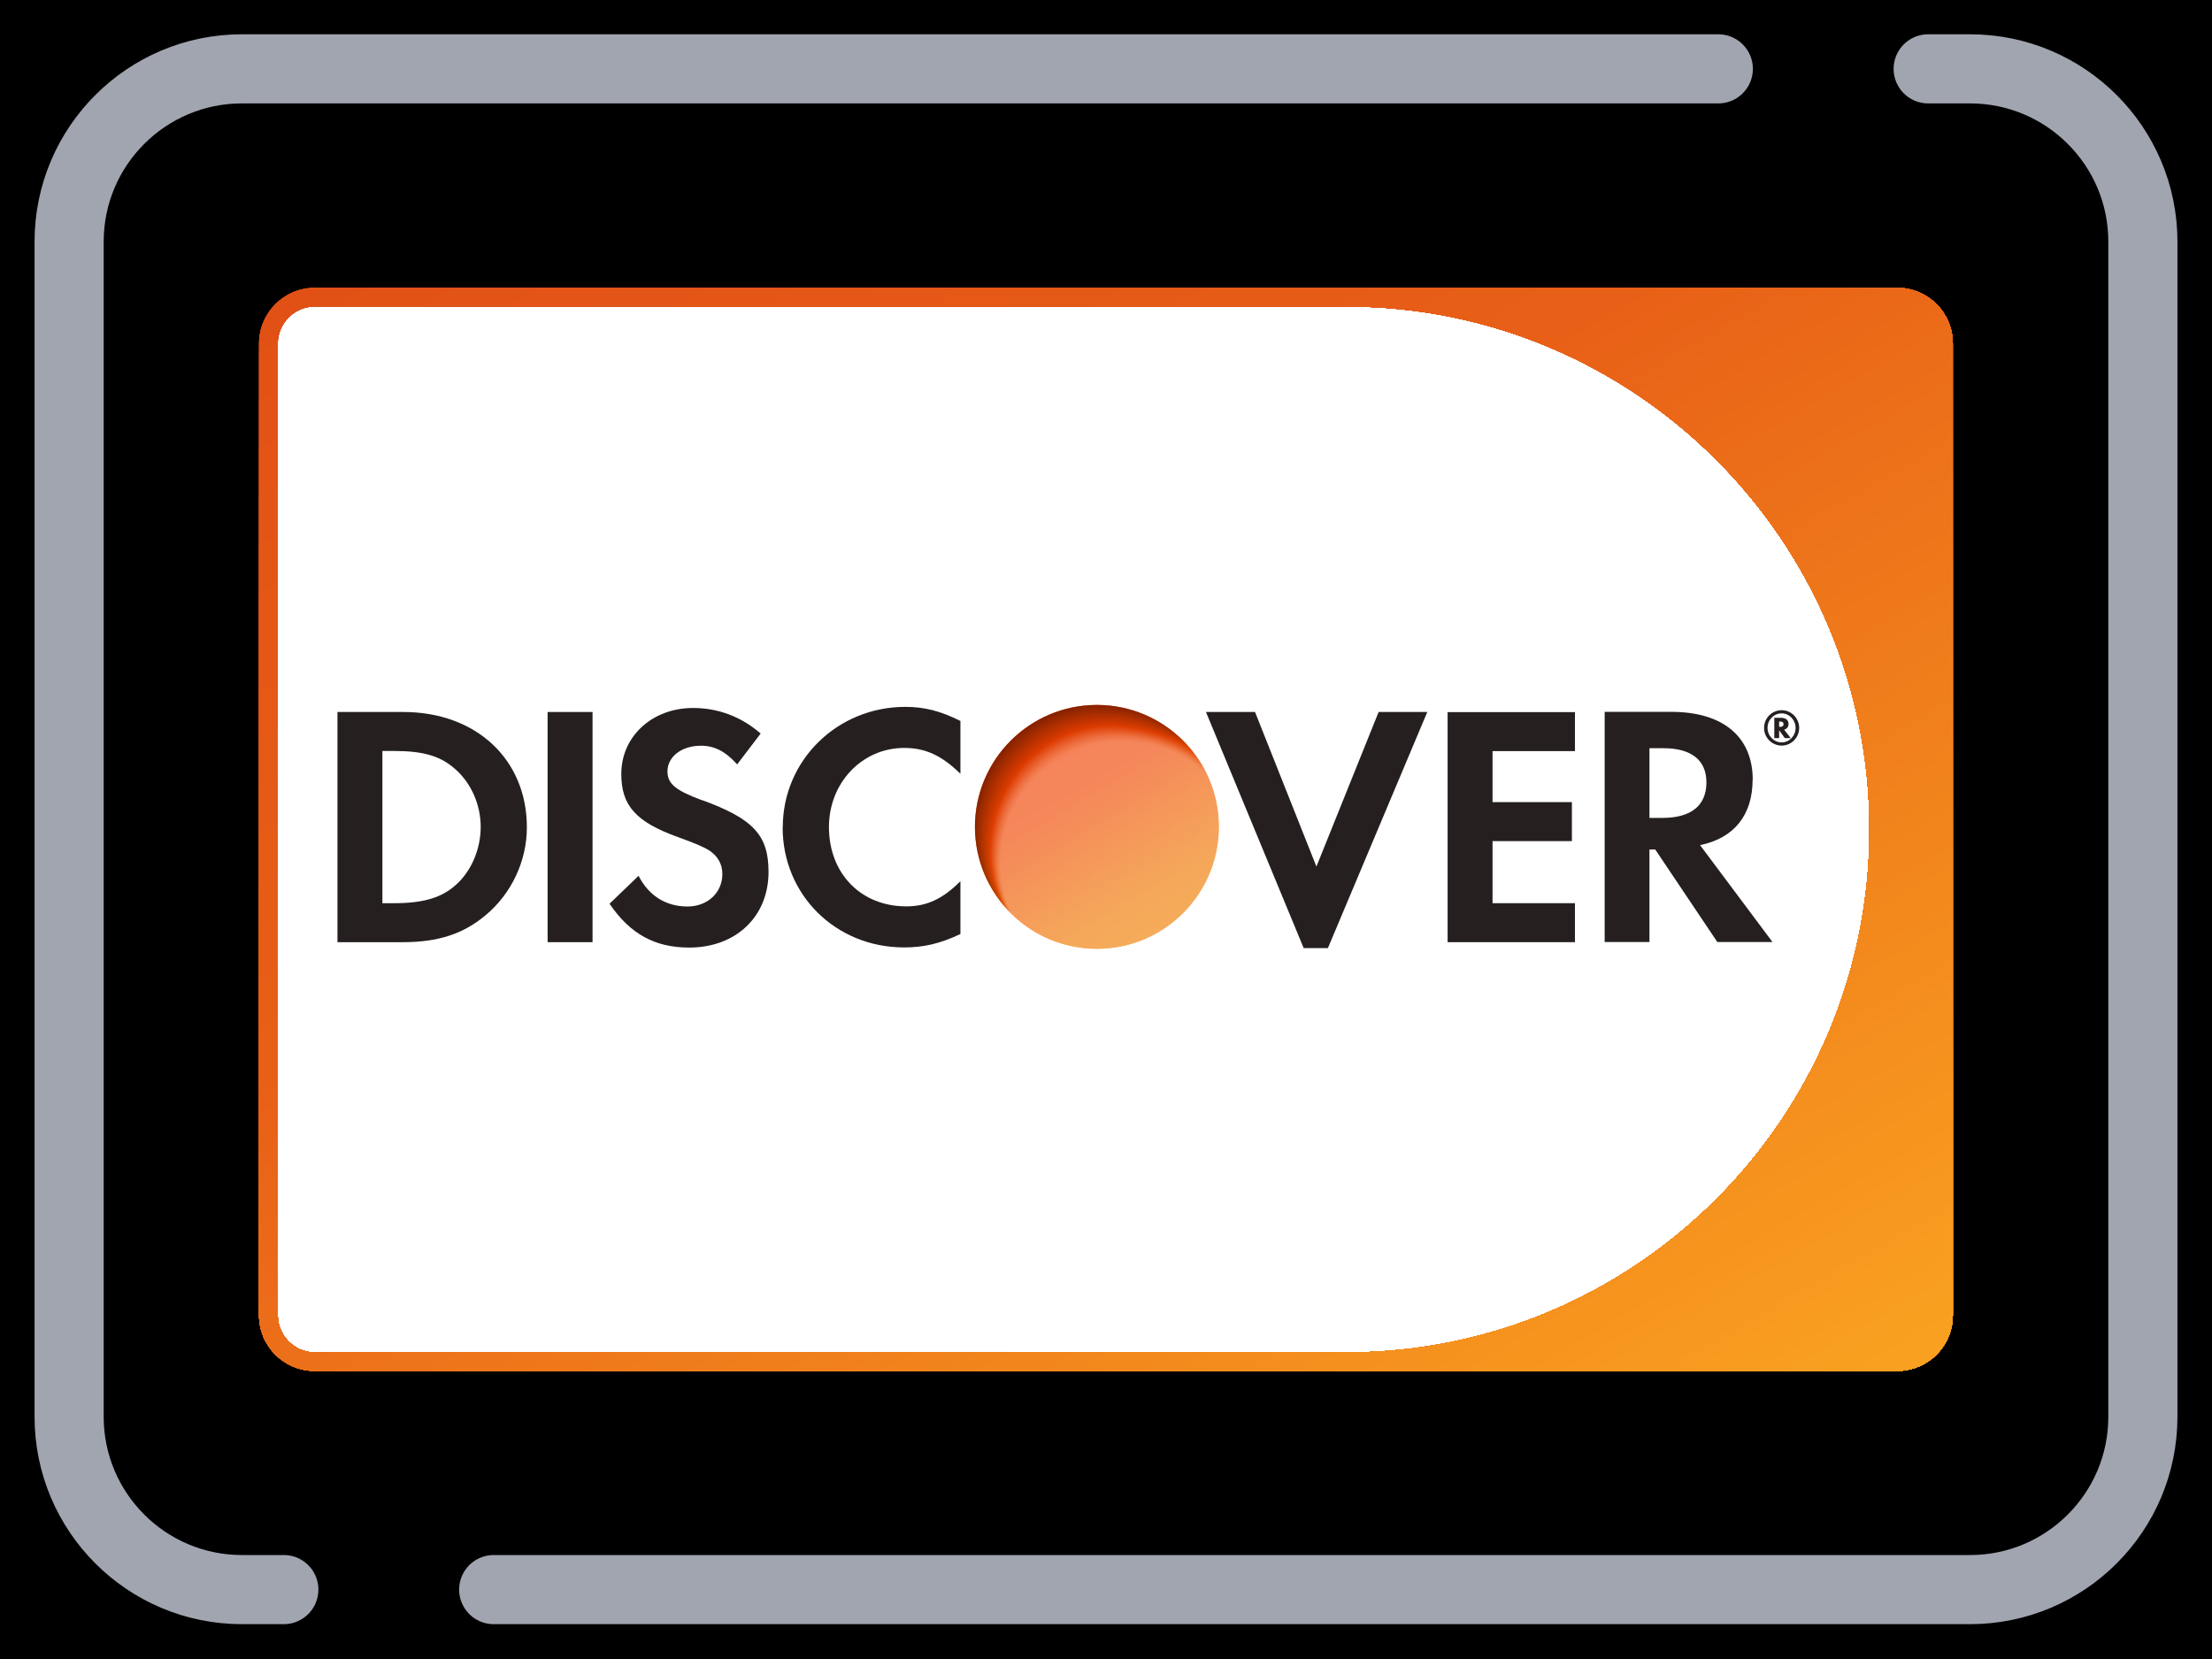
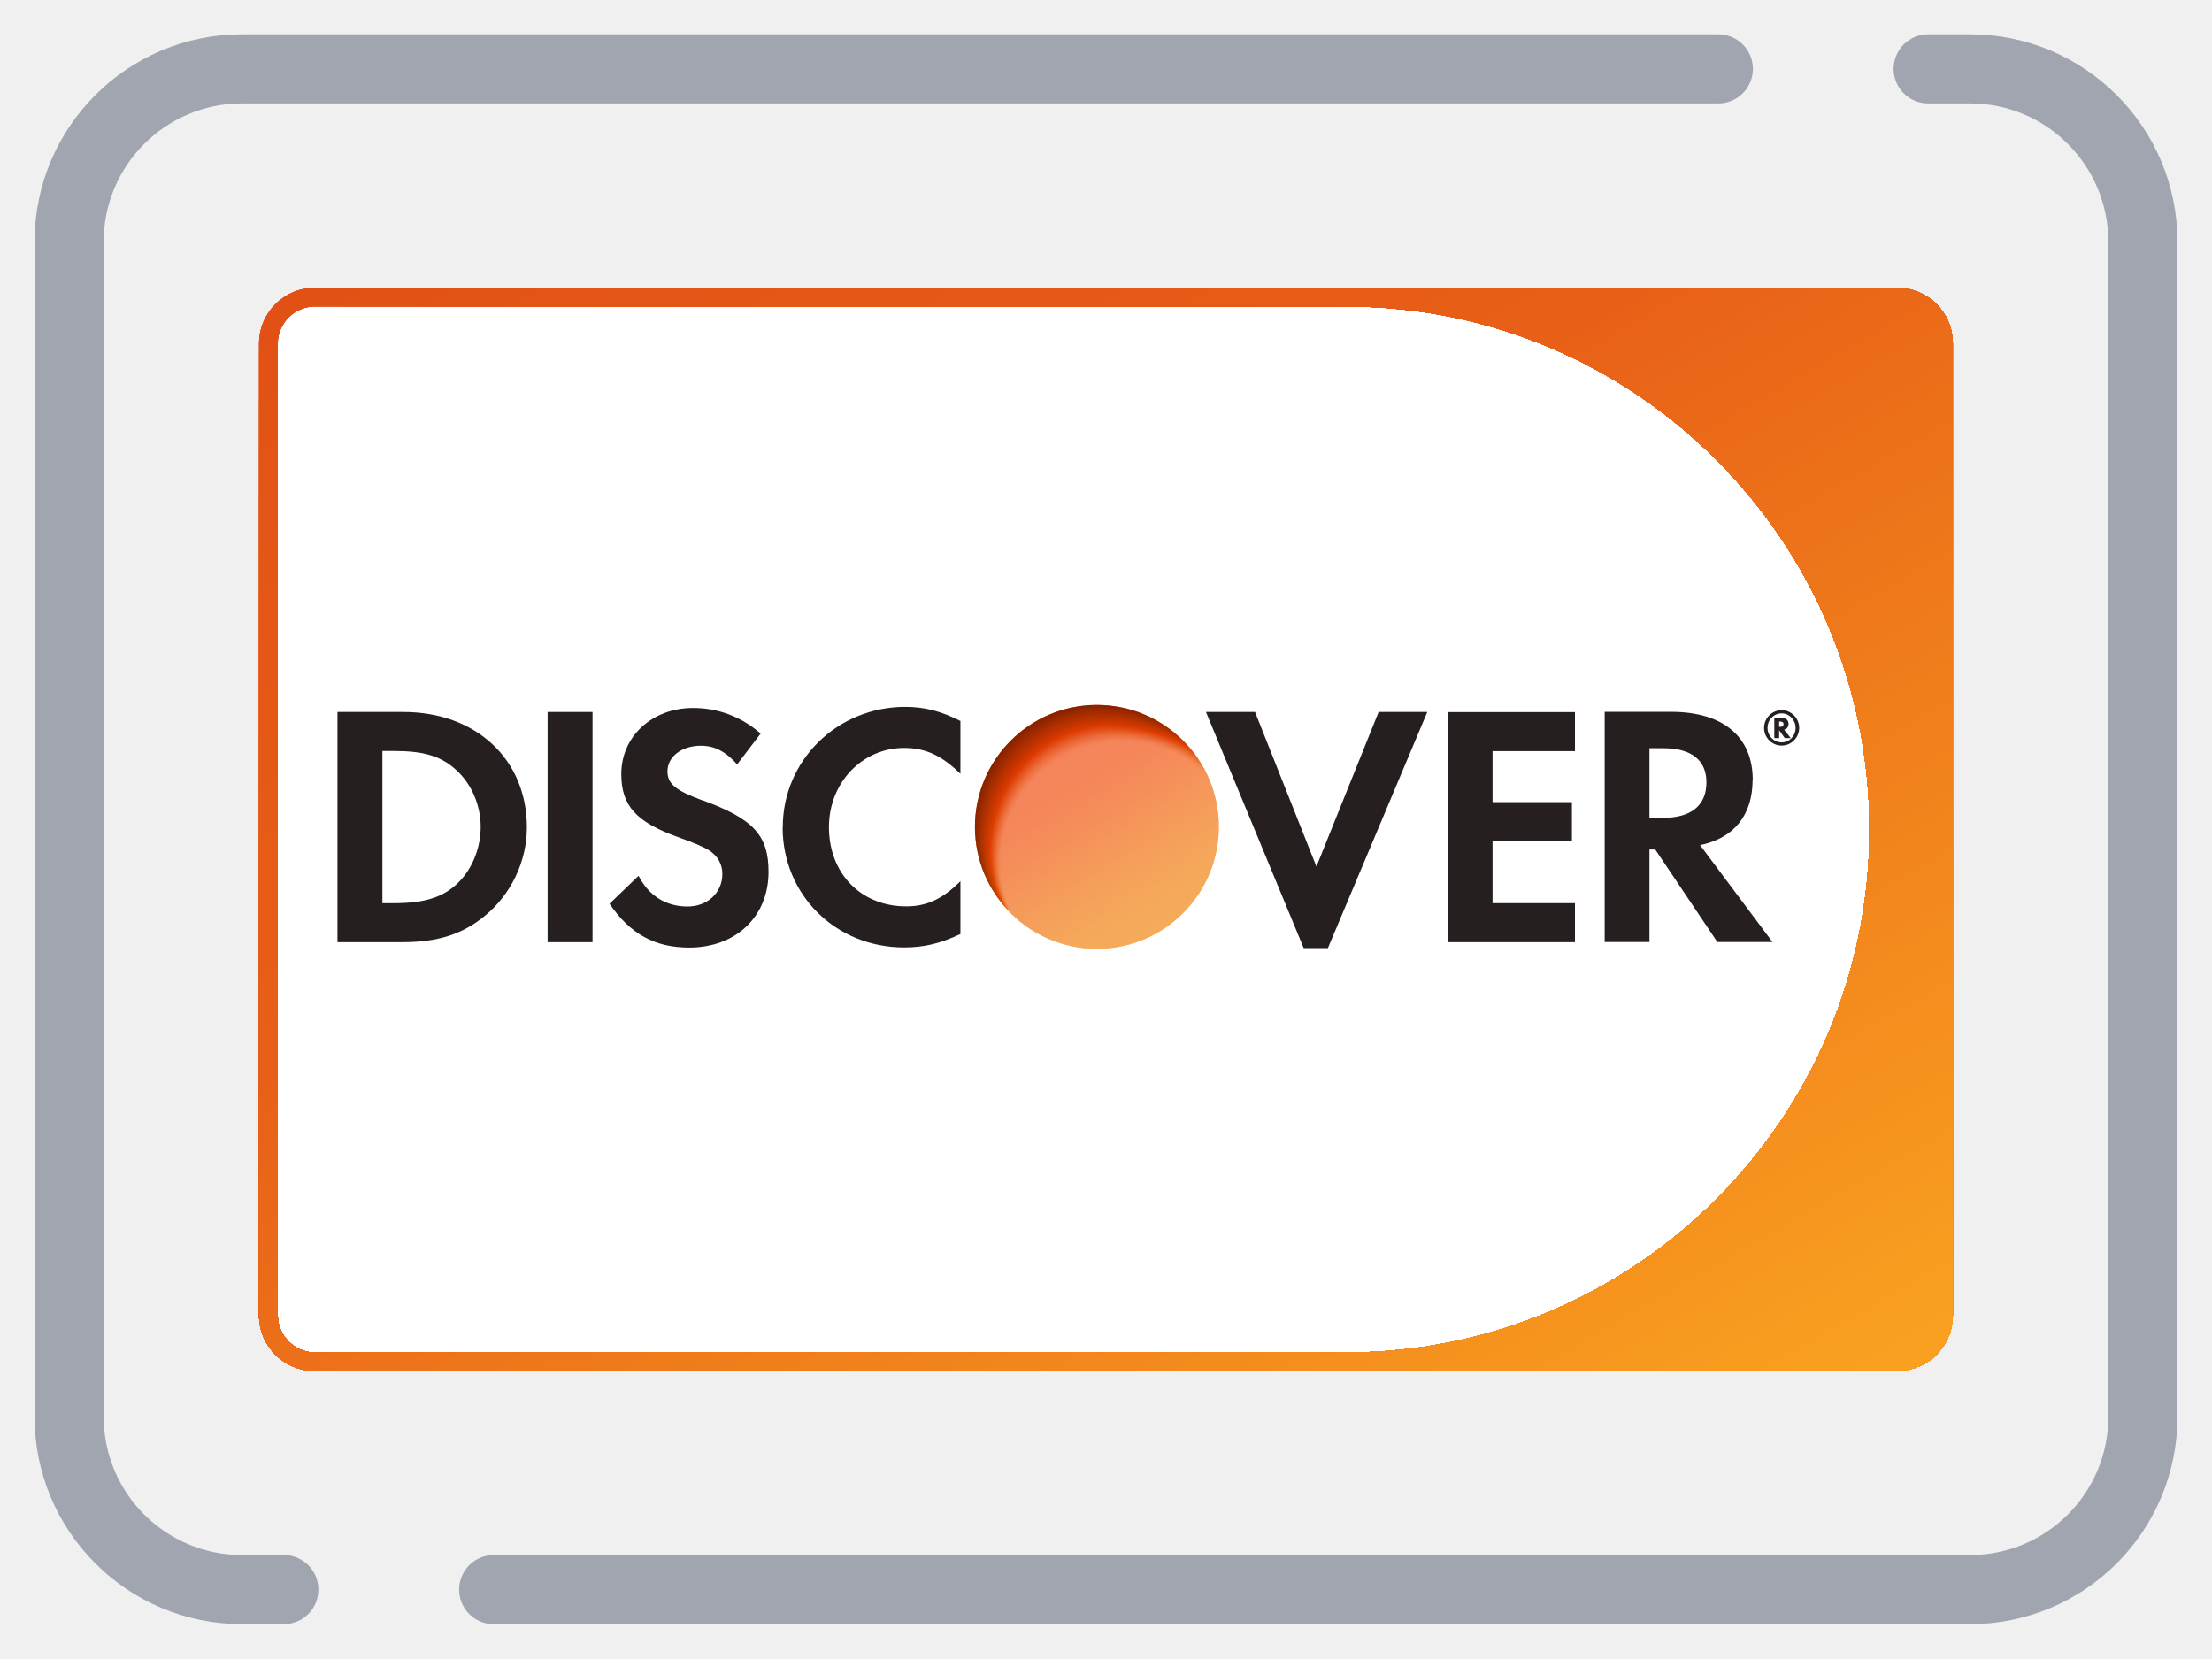
<svg xmlns="http://www.w3.org/2000/svg" viewBox="0 0 16 12">
  <linearGradient id="a" gradientUnits="userSpaceOnUse" x1="8.386" x2="7.775" y1="6.687" y2="5.731">
    <stop offset="0" stop-color="#ff9200" />
    <stop offset=".21" stop-color="#ff8d00" />
    <stop offset=".447" stop-color="#ff7f00" />
    <stop offset=".62" stop-color="#ff7100" />
    <stop offset=".82" stop-color="#ff5e00" />
    <stop offset="1" stop-color="#ff5200" />
  </linearGradient>
  <linearGradient id="b" gradientUnits="userSpaceOnUse" x1="8.289" x2="7.397" y1="6.674" y2="4.93">
    <stop offset="0" stop-color="#ff7100" stop-opacity="0" />
    <stop offset=".026" stop-color="#ff6d00" stop-opacity=".033" />
    <stop offset=".21" stop-color="#ff5900" stop-opacity=".246" />
    <stop offset=".389" stop-color="#ff4800" stop-opacity=".423" />
    <stop offset=".559" stop-color="#ff3b00" stop-opacity=".561" />
    <stop offset=".719" stop-color="#ff3200" stop-opacity=".66" />
    <stop offset=".864" stop-color="#ff2c00" stop-opacity=".719" />
    <stop offset=".982" stop-color="#ff2b00" stop-opacity=".74" />
  </linearGradient>
  <clipPath id="c">
    <path d="m8.816 5.981c0 .487-.395.882-.882.882-.487 0-.882-.395-.882-.882 0-.487.395-.882.882-.882.487 0 .882.395.882.882z" />
  </clipPath>
  <clipPath id="d">
    <path d="m13.722 2.082h-11.445c-.223 0-.403.181-.403.403v7.028c0 .223.181.403.403.403h11.445c.223 0 .403-.181.403-.403v-7.028c0-.223-.181-.403-.403-.403zm-.199 3.918c0 2.089-1.694 3.783-3.783 3.783h-7.462c-.148 0-.269-.121-.269-.269v-7.028c0-.148.121-.269.269-.269h7.462c2.089 0 3.783 1.694 3.783 3.783z" />
  </clipPath>
  <clipPath id="e">
    <circle cx="8.005" cy="6" r="7.268" />
  </clipPath>
-   <path d="m-8-10h32v32h-32z" />
  <path d="m1.75 1.752h12.5v8.5h-12.5z" fill="none" />
  <path d="m12.429.498h-10.679c-.69 0-1.25.56-1.25 1.25v8.5c0 .69.56 1.25 1.25 1.25h.303" fill="none" stroke="#a1a5b0" stroke-linecap="round" stroke-linejoin="round" stroke-width=".5" />
  <path d="m13.947.498h.303c.69 0 1.25.56 1.25 1.25v8.5c0 .69-.56 1.25-1.25 1.25h-10.679" fill="none" stroke="#a1a5b0" stroke-linecap="round" stroke-linejoin="round" stroke-width=".5" />
  <path d="m2.009 2.486v7.028c0 .148.121.269.269.269h7.462c2.089 0 3.783-1.694 3.783-3.783 0-2.089-1.694-3.783-3.783-3.783h-7.462c-.148 0-.269.121-.269.269z" fill="#fff" />
  <g fill="#261f20">
    <path d="m2.918 5.15h-.477v1.665h.474c.252 0 .434-.059.594-.192.19-.157.302-.394.302-.639 0-.491-.367-.834-.894-.834zm.379 1.251c-.102.092-.235.132-.444.132h-.087v-1.101h.087c.21 0 .337.037.444.135.112.1.18.255.18.414 0 .16-.067.32-.18.42z" />
    <path d="m3.961 5.15h.325v1.665h-.325z" />
    <path d="m5.08 5.789c-.195-.072-.252-.12-.252-.21 0-.105.102-.185.242-.185.097 0 .177.04.262.135l.17-.223c-.14-.122-.307-.185-.489-.185-.295 0-.519.205-.519.477 0 .229.105.347.41.457.127.045.192.075.224.095.065.042.097.102.097.172 0 .135-.107.235-.252.235-.155 0-.28-.077-.354-.222l-.21.202c.15.22.329.317.576.317.338 0 .574-.224.574-.547 0-.265-.109-.384-.479-.519z" />
    <path d="m5.661 5.984c0 .489.384.869.879.869.14 0 .259-.027.407-.097v-.382c-.13.13-.245.182-.392.182-.327 0-.559-.237-.559-.574 0-.32.24-.572.544-.572.155 0 .272.055.407.187v-.382c-.143-.072-.26-.102-.399-.102-.492 0-.886.387-.886.871z" />
    <path d="m9.522 6.268-.444-1.118h-.355l.707 1.708h.175l.719-1.708h-.352z" />
    <path d="m10.471 6.815h.921v-.282h-.596v-.449h.574v-.282h-.574v-.369h.596v-.282h-.921z" />
    <path d="m12.678 5.641c0-.312-.215-.492-.589-.492h-.482v1.665h.324v-.669h.042l.449.669h.399l-.524-.701c.245-.05.38-.217.38-.472zm-.652.275h-.095v-.504h.1c.202 0 .312.085.312.247 0 .167-.11.257-.317.257z" />
    <path d="m12.937 5.237c0-.029-.02-.045-.056-.045h-.047v.147h.035v-.057l.041.057h.043l-.048-.061c.021-.006.032-.021.032-.041zm-.062.02h-.006v-.038h.006c.017 0 .026.006.026.019 0 .013-.009.02-.027.02z" />
    <path d="m12.888 5.137c-.071 0-.128.057-.128.128 0 .071.057.128.128.128.069 0 .126-.058.126-.128 0-.07-.057-.128-.126-.128zm-.001.233c-.056 0-.102-.047-.102-.105 0-.058.045-.105.102-.105.056 0 .101.048.101.105 0 .058-.045.105-.101.105z" />
  </g>
  <path d="m8.816 5.981c0 .487-.395.882-.882.882s-.882-.395-.882-.882c0-.487.395-.882.882-.882s.882.395.882.882z" fill="url(#a)" />
  <path d="m8.816 5.981c0 .487-.395.882-.882.882s-.882-.395-.882-.882c0-.487.395-.882.882-.882s.882.395.882.882z" fill="url(#b)" opacity=".65" />
  <g clip-path="url(#c)" opacity=".5">
-     <path d="m7.944 5.094c.496.001.902.397.902.893 0 .496-.406.903-.902.903-.496 0-.899-.402-.898-.898.001-.497.403-.899.898-.898z" fill="#0c0300" />
-     <path d="m7.95 5.105c.495.002.904.391.904.887 0 .496-.409.908-.904.908-.496 0-.899-.402-.897-.897.002-.497.404-.899.897-.897z" fill="#170600" />
-     <path d="m7.957 5.115c.495.003.907.386.907.881 0 .495-.412.912-.907.912-.495 0-.899-.401-.896-.896.003-.497.405-.899.896-.896z" fill="#230a00" />
-     <path d="m7.964 5.125c.494.004.91.38.91.874 0 .494-.415.916-.91.916-.494 0-.899-.401-.895-.895.004-.497.406-.899.895-.895z" fill="#2f0d00" />
-     <path d="m7.97 5.135c.494.005.912.374.912.868 0 .494-.418.92-.912.92-.494 0-.899-.4-.894-.894.005-.497.407-.899.894-.894z" fill="#3a1000" />
-     <path d="m7.977 5.145c.493.006.915.369.915.862 0 .493-.422.924-.915.924-.493 0-.898-.4-.893-.893.006-.497.408-.899.893-.893z" fill="#461300" />
-     <path d="m7.983 5.156c.492.007.917.363.917.855 0 .492-.425.928-.917.928-.493 0-.898-.399-.892-.892.007-.497.409-.899.892-.892z" fill="#521600" />
-     <path d="m7.99 5.166c.492.008.92.357.92.849 0 .492-.428.932-.92.932-.492 0-.898-.399-.891-.891.008-.498.41-.899.891-.891z" fill="#5e1a00" />
-     <path d="m7.997 5.176c.491.009.922.352.922.843s-.431.936-.922.936c-.491 0-.898-.398-.89-.889.009-.498.41-.899.89-.889z" fill="#691d00" />
-     <path d="m8.003 5.186c.49.011.925.346.925.837s-.434.94-.925.94c-.491 0-.898-.398-.888-.888.009-.498.411-.898.888-.888z" fill="#752000" />
-     <path d="m8.01 5.196c.49.012.927.34.927.83s-.437.944-.927.944-.898-.397-.887-.887c.01-.498.412-.898.887-.887z" fill="#812300" />
-     <path d="m8.016 5.207c.489.013.93.335.93.824s-.44.948-.93.948-.897-.397-.886-.886c.011-.498.413-.898.886-.886z" fill="#8c2600" />
-     <path d="m8.023 5.217c.489.014.932.329.932.818s-.444.952-.932.952-.897-.396-.885-.885c.012-.498.414-.898.885-.885z" fill="#982900" />
-     <path d="m8.03 5.227c.488.015.935.323.935.811s-.447.957-.935.957-.897-.396-.884-.884c.013-.498.415-.898.884-.884z" fill="#a42d00" />
-     <path d="m8.036 5.237c.487.016.938.318.938.805s-.45.961-.938.961c-.488 0-.897-.395-.883-.883.014-.498.416-.898.883-.883z" fill="#af3000" />
+     <path d="m7.944 5.094c.496.001.902.397.902.893 0 .495-.404.901-.898.903-.021 0-.043-.001-.064-.002-.467-.031-.838-.419-.838-.894-0-.013 0-.026.001-.038.02-.48.415-.863.898-.862z" fill="#0c0300" />
+     <path d="m7.95 5.105c.495.002.904.391.904.887 0 .493-.404.903-.897.907-.021 0-.043-0-.064-.002-.468-.029-.84-.416-.841-.891-0-.013 0-.026.001-.038.02-.481.415-.865.897-.863z" fill="#170600" />
+     <path d="m7.957 5.115c.495.003.907.386.907.881 0 .491-.405.904-.896.911-.021 0-.043-0-.064-.001-.468-.027-.843-.413-.844-.887-0-.013 0-.026.001-.038.019-.482.415-.868.895-.865z" fill="#230a00" />
+     <path d="m7.964 5.125c.494.004.91.38.91.874 0 .489-.406.906-.894.915-.021 0-.042 0-.063-.001-.469-.025-.845-.41-.847-.884-0-.013 0-.025.001-.038.019-.484.415-.87.894-.866z" fill="#2f0d00" />
+     <path d="m7.97 5.135c.494.005.912.374.912.868 0 .487-.407.907-.893.919-.021.001-.042 0-.063-.001-.469-.023-.848-.407-.85-.881-0-.013 0-.025.001-.038.019-.485.415-.872.893-.867z" fill="#3a1000" />
+     <path d="m7.977 5.145c.493.006.915.369.915.862 0 .485-.408.909-.892.923-.021.001-.042 0-.063-0-.47-.021-.851-.404-.853-.878-0-.013 0-.025.001-.038.018-.486.415-.875.892-.869z" fill="#461300" />
+     <path d="m7.983 5.156c.492.007.917.363.917.855 0 .484-.408.91-.89.927-.021.001-.042.001-.063-0-.47-.018-.853-.401-.856-.874-0-.013 0-.025.001-.038.018-.487.415-.877.891-.87z" fill="#521600" />
+     <path d="m7.99 5.166c.492.008.92.357.92.849 0 .482-.409.912-.889.931-.021.001-.042.001-.063 0-.471-.016-.856-.399-.859-.871-0-.013 0-.025.001-.038.018-.489.416-.879.89-.871z" fill="#5e1a00" />
+     <path d="m7.997 5.176c.491.009.922.352.922.843 0 .48-.41.913-.888.935-.021.001-.042.001-.063 0-.471-.014-.858-.396-.862-.868-0-.013 0-.025.001-.038.017-.49.416-.882.889-.873z" fill="#691d00" />
+     <path d="m8.003 5.186c.49.011.925.346.925.837 0 .478-.411.915-.886.939-.021.001-.042.001-.062.001-.472-.012-.861-.393-.865-.864-0-.013 0-.025.001-.038.017-.491.416-.884.888-.874z" fill="#752000" />
+     <path d="m8.01 5.196c.49.012.927.34.927.83 0 .476-.412.917-.885.943-.021.001-.041.001-.062.001-.472-.01-.863-.39-.868-.861-0-.012 0-.025 0-.037.017-.492.416-.886.887-.875z" fill="#812300" />
+     <path d="m8.016 5.207c.489.013.93.335.93.824 0 .474-.412.918-.884.946-.021.001-.041.002-.062.001-.473-.008-.866-.387-.87-.858-0-.012 0-.025 0-.037.016-.493.416-.889.886-.877z" fill="#8c2600" />
+     <path d="m8.023 5.217c.489.014.932.329.932.818 0 .472-.413.92-.883.95-.021.001-.041.002-.062.002-.473-.006-.868-.384-.873-.855-0-.012 0-.025 0-.037.016-.495.416-.891.885-.878z" fill="#982900" />
+     <path d="m8.03 5.227c.488.015.935.323.935.811 0 .47-.414.921-.881.954-.021.001-.041.002-.062.002-.474-.004-.871-.381-.876-.851-0-.012-0-.025 0-.037.016-.496.416-.893.884-.879z" fill="#a42d00" />
+     <path d="m8.036 5.237c.487.016.938.318.938.805 0 .468-.415.923-.88.958-.02.002-.041.002-.062.002-.474-.002-.873-.378-.879-.848-0-.012-0-.025 0-.037.016-.497.416-.896.883-.88z" fill="#af3000" />
    <path d="m8.983 6.046c0 .487-.453.965-.94.965-.487 0-.897-.395-.882-.882.015-.498.416-.898.882-.882.487.017.94.312.94.799z" fill="#b30" />
    <path d="m8.048 5.255c.487.016.936.317.936.804s-.449.96-.936.96c-.487 0-.896-.395-.882-.882.014-.498.415-.897.882-.882z" fill="#bf4010" opacity=".938" />
    <path d="m8.053 5.263c.487.015.933.322.933.809s-.446.954-.933.954c-.487 0-.895-.395-.882-.882.013-.497.414-.896.882-.882z" fill="#c34d20" opacity=".875" />
    <path d="m8.058 5.271c.487.014.929.327.929.814s-.442.949-.929.949c-.487 0-.894-.395-.882-.882.012-.496.412-.895.882-.882z" fill="#c85930" opacity=".812" />
    <path d="m8.063 5.278c.487.013.925.333.925.82s-.438.944-.925.944c-.487 0-.893-.395-.882-.882.011-.495.411-.894.882-.882z" fill="#cc6640" opacity=".75" />
    <path d="m8.069 5.286c.487.012.922.338.922.825s-.435.939-.922.939c-.487 0-.892-.395-.882-.882.01-.495.41-.893.882-.882z" fill="#d07350" opacity=".688" />
    <path d="m8.074 5.294c.487.011.918.343.918.83s-.431.934-.918.934c-.487 0-.891-.395-.882-.882.009-.494.408-.892.882-.882z" fill="#d48060" opacity=".625" />
    <path d="m8.079 5.302c.487.009.915.348.915.835 0 .487-.428.928-.915.928-.487 0-.89-.395-.882-.882.009-.493.407-.891.882-.882z" fill="#d98c70" opacity=".562" />
    <path d="m8.084 5.309c.487.008.911.353.911.84 0 .487-.424.923-.911.923-.487 0-.889-.395-.882-.882.008-.493.406-.89.882-.882z" fill="#dd9980" opacity=".5" />
    <path d="m8.089 5.317c.487.007.907.358.907.845 0 .487-.42.918-.907.918-.487 0-.888-.395-.882-.882.007-.492.404-.889.882-.882z" fill="#e1a68f" opacity=".438" />
    <path d="m8.095 5.325c.487.006.904.364.904.851 0 .487-.417.913-.904.913-.487 0-.887-.395-.882-.882.006-.491.403-.888.882-.882z" fill="#e5b39f" opacity=".375" />
    <path d="m8.1 5.333c.487.005.9.369.9.856 0 .487-.413.908-.9.908-.487 0-.886-.395-.882-.882.005-.491.402-.887.882-.882z" fill="#eabfaf" opacity=".312" />
    <path d="m8.105 5.34c.487.004.896.374.896.861 0 .487-.409.903-.896.903-.487 0-.885-.395-.882-.882.004-.49.4-.886.882-.882z" fill="#eeccbf" opacity=".25" />
    <path d="m8.11 5.348c.487.003.893.379.893.866 0 .487-.406.897-.893.897-.487 0-.885-.395-.882-.882.003-.489.399-.885.882-.882z" fill="#f2d9cf" opacity=".188" />
    <path d="m8.115 5.356c.487.002.889.384.889.871 0 .487-.402.892-.889.892-.487 0-.884-.395-.882-.882.002-.488.397-.884.882-.882z" fill="#f7e6df" opacity=".125" />
    <path d="m8.12 5.364c.487.001.885.39.885.877 0 .487-.398.887-.885.887-.487 0-.883-.395-.882-.882.001-.488.396-.883.882-.882z" fill="#fbf2ef" opacity=".062" />
    <path d="m9.007 6.253c0 .487-.395.882-.882.882-.487 0-.882-.395-.882-.882 0-.487.395-.882.882-.882.487 0 .882.395.882.882z" fill="#fff" opacity="0" />
  </g>
  <g clip-path="url(#d)">
    <g clip-path="url(#e)">
      <path d="m.737-1.268h14.535v14.535h-14.535z" fill="#e04e15" transform="matrix(.8660252 -.5000003 .5000003 .8660252 -1.92757 4.80623)" />
      <path d="m.888-1.006h14.535v14.535h-14.535z" fill="#e04f15" transform="matrix(.8660252 -.5000003 .5000003 .8660252 -2.03833 4.91699)" />
      <path d="m1.04-.744h14.535v14.535h-14.535z" fill="#e15015" transform="matrix(.8660252 -.5000003 .5000003 .8660252 -2.14909 5.02774)" />
      <path d="m1.191-.482h14.535v14.535h-14.535z" fill="#e15115" transform="matrix(.8660252 -.5000003 .5000003 .8660252 -2.25984 5.1385)" />
      <path d="m1.342-.219h14.535v14.535h-14.535z" fill="#e25215" transform="matrix(.8660252 -.5000003 .5000003 .8660252 -2.3706 5.24926)" />
      <path d="m1.494.043h14.535v14.535h-14.535z" fill="#e25316" transform="matrix(.8660252 -.5000003 .5000003 .8660252 -2.48136 5.36002)" />
      <path d="m1.645.305h14.535v14.535h-14.535z" fill="#e35416" transform="matrix(.8660252 -.5000003 .5000003 .8660252 -2.59212 5.47078)" />
      <path d="m1.796.567h14.535v14.535h-14.535z" fill="#e35516" transform="matrix(.8660252 -.5000003 .5000003 .8660252 -2.70288 5.58154)" />
      <path d="m1.947.829h14.535v14.535h-14.535z" fill="#e35616" transform="matrix(.8660252 -.5000003 .5000003 .8660252 -2.81363 5.69229)" />
      <path d="m2.099 1.091h14.535v14.535h-14.535z" fill="#e45716" transform="matrix(.8660252 -.5000003 .5000003 .8660252 -2.92439 5.80305)" />
      <path d="m2.25 1.353h14.535v14.535h-14.535z" fill="#e45716" transform="matrix(.8660252 -.5000003 .5000003 .8660252 -3.03515 5.91381)" />
      <path d="m2.401 1.615h14.535v14.535h-14.535z" fill="#e55816" transform="matrix(.8660252 -.5000003 .5000003 .8660252 -3.14591 6.02457)" />
      <path d="m2.553 1.877h14.535v14.535h-14.535z" fill="#e55916" transform="matrix(.8660252 -.5000003 .5000003 .8660252 -3.25667 6.13533)" />
      <path d="m2.704 2.139h14.535v14.535h-14.535z" fill="#e55a16" transform="matrix(.8660252 -.5000003 .5000003 .8660252 -3.36743 6.24609)" />
      <path d="m2.855 2.401h14.535v14.535h-14.535z" fill="#e65b16" transform="matrix(.8660252 -.5000003 .5000003 .8660252 -3.47818 6.35684)" />
      <path d="m3.007 2.663h14.535v14.535h-14.535z" fill="#e65c17" transform="matrix(.8660252 -.5000003 .5000003 .8660252 -3.58894 6.4676)" />
      <path d="m3.158 2.925h14.535v14.535h-14.535z" fill="#e75d17" transform="matrix(.8660252 -.5000003 .5000003 .8660252 -3.6997 6.57836)" />
      <path d="m3.309 3.187h14.535v14.535h-14.535z" fill="#e75e17" transform="matrix(.8660252 -.5000003 .5000003 .8660252 -3.81046 6.68912)" />
      <path d="m3.46 3.449h14.535v14.535h-14.535z" fill="#e85f17" transform="matrix(.8660252 -.5000003 .5000003 .8660252 -3.92122 6.79988)" />
      <path d="m3.612 3.711h14.535v14.535h-14.535z" fill="#e86017" transform="matrix(.8660252 -.5000003 .5000003 .8660252 -4.03197 6.91063)" />
      <path d="m3.67 3.813h14.535v14.535h-14.535z" fill="#e86117" transform="matrix(.8660252 -.5000003 .5000003 .8660252 -4.07479 6.95345)" />
      <path d="m3.729 3.914h14.535v14.535h-14.535z" fill="#e96217" transform="matrix(.8660252 -.5000003 .5000003 .8660252 -4.11761 6.99627)" />
      <path d="m3.787 4.015h14.535v14.535h-14.535z" fill="#e96317" transform="matrix(.8660252 -.5000003 .5000003 .8660252 -4.16043 7.03909)" />
      <path d="m3.846 4.117h14.535v14.535h-14.535z" fill="#e96418" transform="matrix(.8660252 -.5000003 .5000003 .8660252 -4.20324 7.0819)" />
      <path d="m3.904 4.218h14.535v14.535h-14.535z" fill="#e96518" transform="matrix(.8660252 -.5000003 .5000003 .8660252 -4.24606 7.12472)" />
      <path d="m3.963 4.319h14.535v14.535h-14.535z" fill="#ea6618" transform="matrix(.8660252 -.5000003 .5000003 .8660252 -4.28888 7.16754)" />
      <path d="m4.021 4.421h14.535v14.535h-14.535z" fill="#ea6718" transform="matrix(.8660252 -.5000003 .5000003 .8660252 -4.3317 7.21036)" />
      <path d="m4.08 4.522h14.535v14.535h-14.535z" fill="#ea6818" transform="matrix(.8660252 -.5000003 .5000003 .8660252 -4.37451 7.25317)" />
      <path d="m4.138 4.623h14.535v14.535h-14.535z" fill="#ea6918" transform="matrix(.8660252 -.5000003 .5000003 .8660252 -4.41733 7.29599)" />
      <path d="m4.197 4.724h14.535v14.535h-14.535z" fill="#eb6a18" transform="matrix(.8660252 -.5000003 .5000003 .8660252 -4.46015 7.33881)" />
      <path d="m4.255 4.826h14.535v14.535h-14.535z" fill="#eb6b19" transform="matrix(.8660252 -.5000003 .5000003 .8660252 -4.50297 7.38163)" />
      <path d="m4.314 4.927h14.535v14.535h-14.535z" fill="#eb6c19" transform="matrix(.8660252 -.5000003 .5000003 .8660252 -4.54578 7.42444)" />
      <path d="m4.372 5.028h14.535v14.535h-14.535z" fill="#eb6d19" transform="matrix(.8660252 -.5000003 .5000003 .8660252 -4.5886 7.46726)" />
      <path d="m4.431 5.13h14.535v14.535h-14.535z" fill="#ec6e19" transform="matrix(.8660252 -.5000003 .5000003 .8660252 -4.63142 7.51008)" />
      <path d="m4.489 5.231h14.535v14.535h-14.535z" fill="#ec6f19" transform="matrix(.8660252 -.5000003 .5000003 .8660252 -4.67424 7.5529)" />
      <path d="m4.548 5.332h14.535v14.535h-14.535z" fill="#ec7019" transform="matrix(.8660252 -.5000003 .5000003 .8660252 -4.71705 7.59571)" />
      <path d="m4.606 5.434h14.535v14.535h-14.535z" fill="#ec7119" transform="matrix(.8660252 -.5000003 .5000003 .8660252 -4.75987 7.63853)" />
      <path d="m4.665 5.535h14.535v14.535h-14.535z" fill="#ed7219" transform="matrix(.8660252 -.5000003 .5000003 .8660252 -4.80269 7.68135)" />
      <path d="m4.723 5.636h14.535v14.535h-14.535z" fill="#ed731a" transform="matrix(.8660252 -.5000003 .5000003 .8660252 -4.84551 7.72417)" />
      <path d="m4.782 5.738h14.535v14.535h-14.535z" fill="#ed741a" transform="matrix(.8660252 -.5000003 .5000003 .8660252 -4.88832 7.76698)" />
      <path d="m4.84 5.839h14.535v14.535h-14.535z" fill="#ed751a" transform="matrix(.8660252 -.5000003 .5000003 .8660252 -4.93114 7.8098)" />
      <path d="m4.899 5.94h14.535v14.535h-14.535z" fill="#ee761a" transform="matrix(.8660252 -.5000003 .5000003 .8660252 -4.97396 7.85262)" />
      <path d="m4.957 6.041h14.535v14.535h-14.535z" fill="#ee771a" transform="matrix(.8660252 -.5000003 .5000003 .8660252 -5.01678 7.89544)" />
      <path d="m5.016 6.143h14.535v14.535h-14.535z" fill="#ee781a" transform="matrix(.8660252 -.5000003 .5000003 .8660252 -5.05959 7.93825)" />
      <path d="m5.074 6.244h14.535v14.535h-14.535z" fill="#ef791a" transform="matrix(.8660252 -.5000003 .5000003 .8660252 -5.10241 7.98107)" />
      <path d="m5.132 6.345h14.535v14.535h-14.535z" fill="#ef7a1b" transform="matrix(.8660252 -.5000003 .5000003 .8660252 -5.14523 8.02389)" />
      <path d="m5.191 6.447h14.535v14.535h-14.535z" fill="#ef7b1b" transform="matrix(.8660252 -.5000003 .5000003 .8660252 -5.18805 8.06671)" />
      <path d="m5.249 6.548h14.535v14.535h-14.535z" fill="#ef7c1b" transform="matrix(.8660252 -.5000003 .5000003 .8660252 -5.23086 8.10952)" />
      <path d="m5.308 6.649h14.535v14.535h-14.535z" fill="#f07d1b" transform="matrix(.8660252 -.5000003 .5000003 .8660252 -5.27368 8.15234)" />
      <path d="m5.366 6.751h14.535v14.535h-14.535z" fill="#f07e1b" transform="matrix(.8660252 -.5000003 .5000003 .8660252 -5.3165 8.19516)" />
      <path d="m5.425 6.852h14.535v14.535h-14.535z" fill="#f07f1b" transform="matrix(.8660252 -.5000003 .5000003 .8660252 -5.35932 8.23798)" />
      <path d="m5.483 6.953h14.535v14.535h-14.535z" fill="#f0801b" transform="matrix(.8660252 -.5000003 .5000003 .8660252 -5.40213 8.28079)" />
      <path d="m5.542 7.055h14.535v14.535h-14.535z" fill="#f1801c" transform="matrix(.8660252 -.5000003 .5000003 .8660252 -5.44495 8.32361)" />
      <path d="m5.6 7.156h14.535v14.535h-14.535z" fill="#f1811c" transform="matrix(.8660252 -.5000003 .5000003 .8660252 -5.48777 8.36643)" />
      <path d="m5.659 7.257h14.535v14.535h-14.535z" fill="#f1821c" transform="matrix(.8660252 -.5000003 .5000003 .8660252 -5.53059 8.40925)" />
      <path d="m5.717 7.358h14.535v14.535h-14.535z" fill="#f1831c" transform="matrix(.8660252 -.5000003 .5000003 .8660252 -5.5734 8.45207)" />
      <path d="m5.776 7.46h14.535v14.535h-14.535z" fill="#f2841c" transform="matrix(.8660252 -.5000003 .5000003 .8660252 -5.61622 8.49488)" />
      <path d="m5.834 7.561h14.535v14.535h-14.535z" fill="#f2851c" transform="matrix(.8660252 -.5000003 .5000003 .8660252 -5.65904 8.5377)" />
      <path d="m5.893 7.662h14.535v14.535h-14.535z" fill="#f2861c" transform="matrix(.8660252 -.5000003 .5000003 .8660252 -5.70186 8.58052)" />
      <path d="m5.951 7.764h14.535v14.535h-14.535z" fill="#f2871d" transform="matrix(.8660252 -.5000003 .5000003 .8660252 -5.74467 8.62334)" />
      <path d="m6.01 7.865h14.535v14.535h-14.535z" fill="#f3881d" transform="matrix(.8660252 -.5000003 .5000003 .8660252 -5.78749 8.66615)" />
      <path d="m6.068 7.966h14.535v14.535h-14.535z" fill="#f3891d" transform="matrix(.8660252 -.5000003 .5000003 .8660252 -5.83031 8.70897)" />
      <path d="m6.127 8.068h14.535v14.535h-14.535z" fill="#f38a1d" transform="matrix(.8660252 -.5000003 .5000003 .8660252 -5.87313 8.75179)" />
      <path d="m6.185 8.169h14.535v14.535h-14.535z" fill="#f48b1d" transform="matrix(.8660252 -.5000003 .5000003 .8660252 -5.91594 8.79461)" />
      <path d="m6.244 8.27h14.535v14.535h-14.535z" fill="#f48c1d" transform="matrix(.8660252 -.5000003 .5000003 .8660252 -5.95876 8.83742)" />
      <path d="m6.302 8.372h14.535v14.535h-14.535z" fill="#f48d1d" transform="matrix(.8660252 -.5000003 .5000003 .8660252 -6.00158 8.88024)" />
      <path d="m6.361 8.473h14.535v14.535h-14.535z" fill="#f48e1e" transform="matrix(.8660252 -.5000003 .5000003 .8660252 -6.0444 8.92306)" />
      <path d="m6.419 8.574h14.535v14.535h-14.535z" fill="#f58f1e" transform="matrix(.8660252 -.5000003 .5000003 .8660252 -6.08721 8.96588)" />
      <path d="m6.478 8.675h14.535v14.535h-14.535z" fill="#f5901e" transform="matrix(.8660252 -.5000003 .5000003 .8660252 -6.13003 9.00869)" />
      <path d="m6.536 8.777h14.535v14.535h-14.535z" fill="#f5911e" transform="matrix(.8660252 -.5000003 .5000003 .8660252 -6.17285 9.05151)" />
      <path d="m6.595 8.878h14.535v14.535h-14.535z" fill="#f5921e" transform="matrix(.8660252 -.5000003 .5000003 .8660252 -6.21567 9.09433)" />
      <path d="m6.653 8.979h14.535v14.535h-14.535z" fill="#f6931e" transform="matrix(.8660252 -.5000003 .5000003 .8660252 -6.25848 9.13715)" />
      <path d="m6.712 9.081h14.535v14.535h-14.535z" fill="#f6941e" transform="matrix(.8660252 -.5000003 .5000003 .8660252 -6.3013 9.17996)" />
      <path d="m6.77 9.182h14.535v14.535h-14.535z" fill="#f6951e" transform="matrix(.8660252 -.5000003 .5000003 .8660252 -6.34412 9.22278)" />
      <path d="m6.829 9.283h14.535v14.535h-14.535z" fill="#f6961f" transform="matrix(.8660252 -.5000003 .5000003 .8660252 -6.38694 9.2656)" />
      <path d="m6.887 9.385h14.535v14.535h-14.535z" fill="#f7971f" transform="matrix(.8660252 -.5000003 .5000003 .8660252 -6.42975 9.30842)" />
      <path d="m6.946 9.486h14.535v14.535h-14.535z" fill="#f7981f" transform="matrix(.8660252 -.5000003 .5000003 .8660252 -6.47257 9.35123)" />
      <path d="m7.004 9.587h14.535v14.535h-14.535z" fill="#f7991f" transform="matrix(.8660252 -.5000003 .5000003 .8660252 -6.51539 9.39405)" />
      <path d="m7.063 9.689h14.535v14.535h-14.535z" fill="#f79a1f" transform="matrix(.8660252 -.5000003 .5000003 .8660252 -6.55821 9.43687)" />
      <path d="m7.121 9.79h14.535v14.535h-14.535z" fill="#f89b1f" transform="matrix(.8660252 -.5000003 .5000003 .8660252 -6.60102 9.47969)" />
      <path d="m7.18 9.891h14.535v14.535h-14.535z" fill="#f89c1f" transform="matrix(.8660252 -.5000003 .5000003 .8660252 -6.64384 9.5225)" />
      <path d="m7.238 9.992h14.535v14.535h-14.535z" fill="#f89d20" transform="matrix(.8660252 -.5000003 .5000003 .8660252 -6.68666 9.56532)" />
      <path d="m7.297 10.094h14.535v14.535h-14.535z" fill="#f89e20" transform="matrix(.8660252 -.5000003 .5000003 .8660252 -6.72948 9.60814)" />
      <path d="m7.355 10.195h14.535v14.535h-14.535z" fill="#f99f20" transform="matrix(.8660252 -.5000003 .5000003 .8660252 -6.77229 9.65096)" />
      <path d="m7.414 10.296h14.535v14.535h-14.535z" fill="#f9a020" transform="matrix(.8660252 -.5000003 .5000003 .8660252 -6.81511 9.69377)" />
    </g>
  </g>
</svg>
